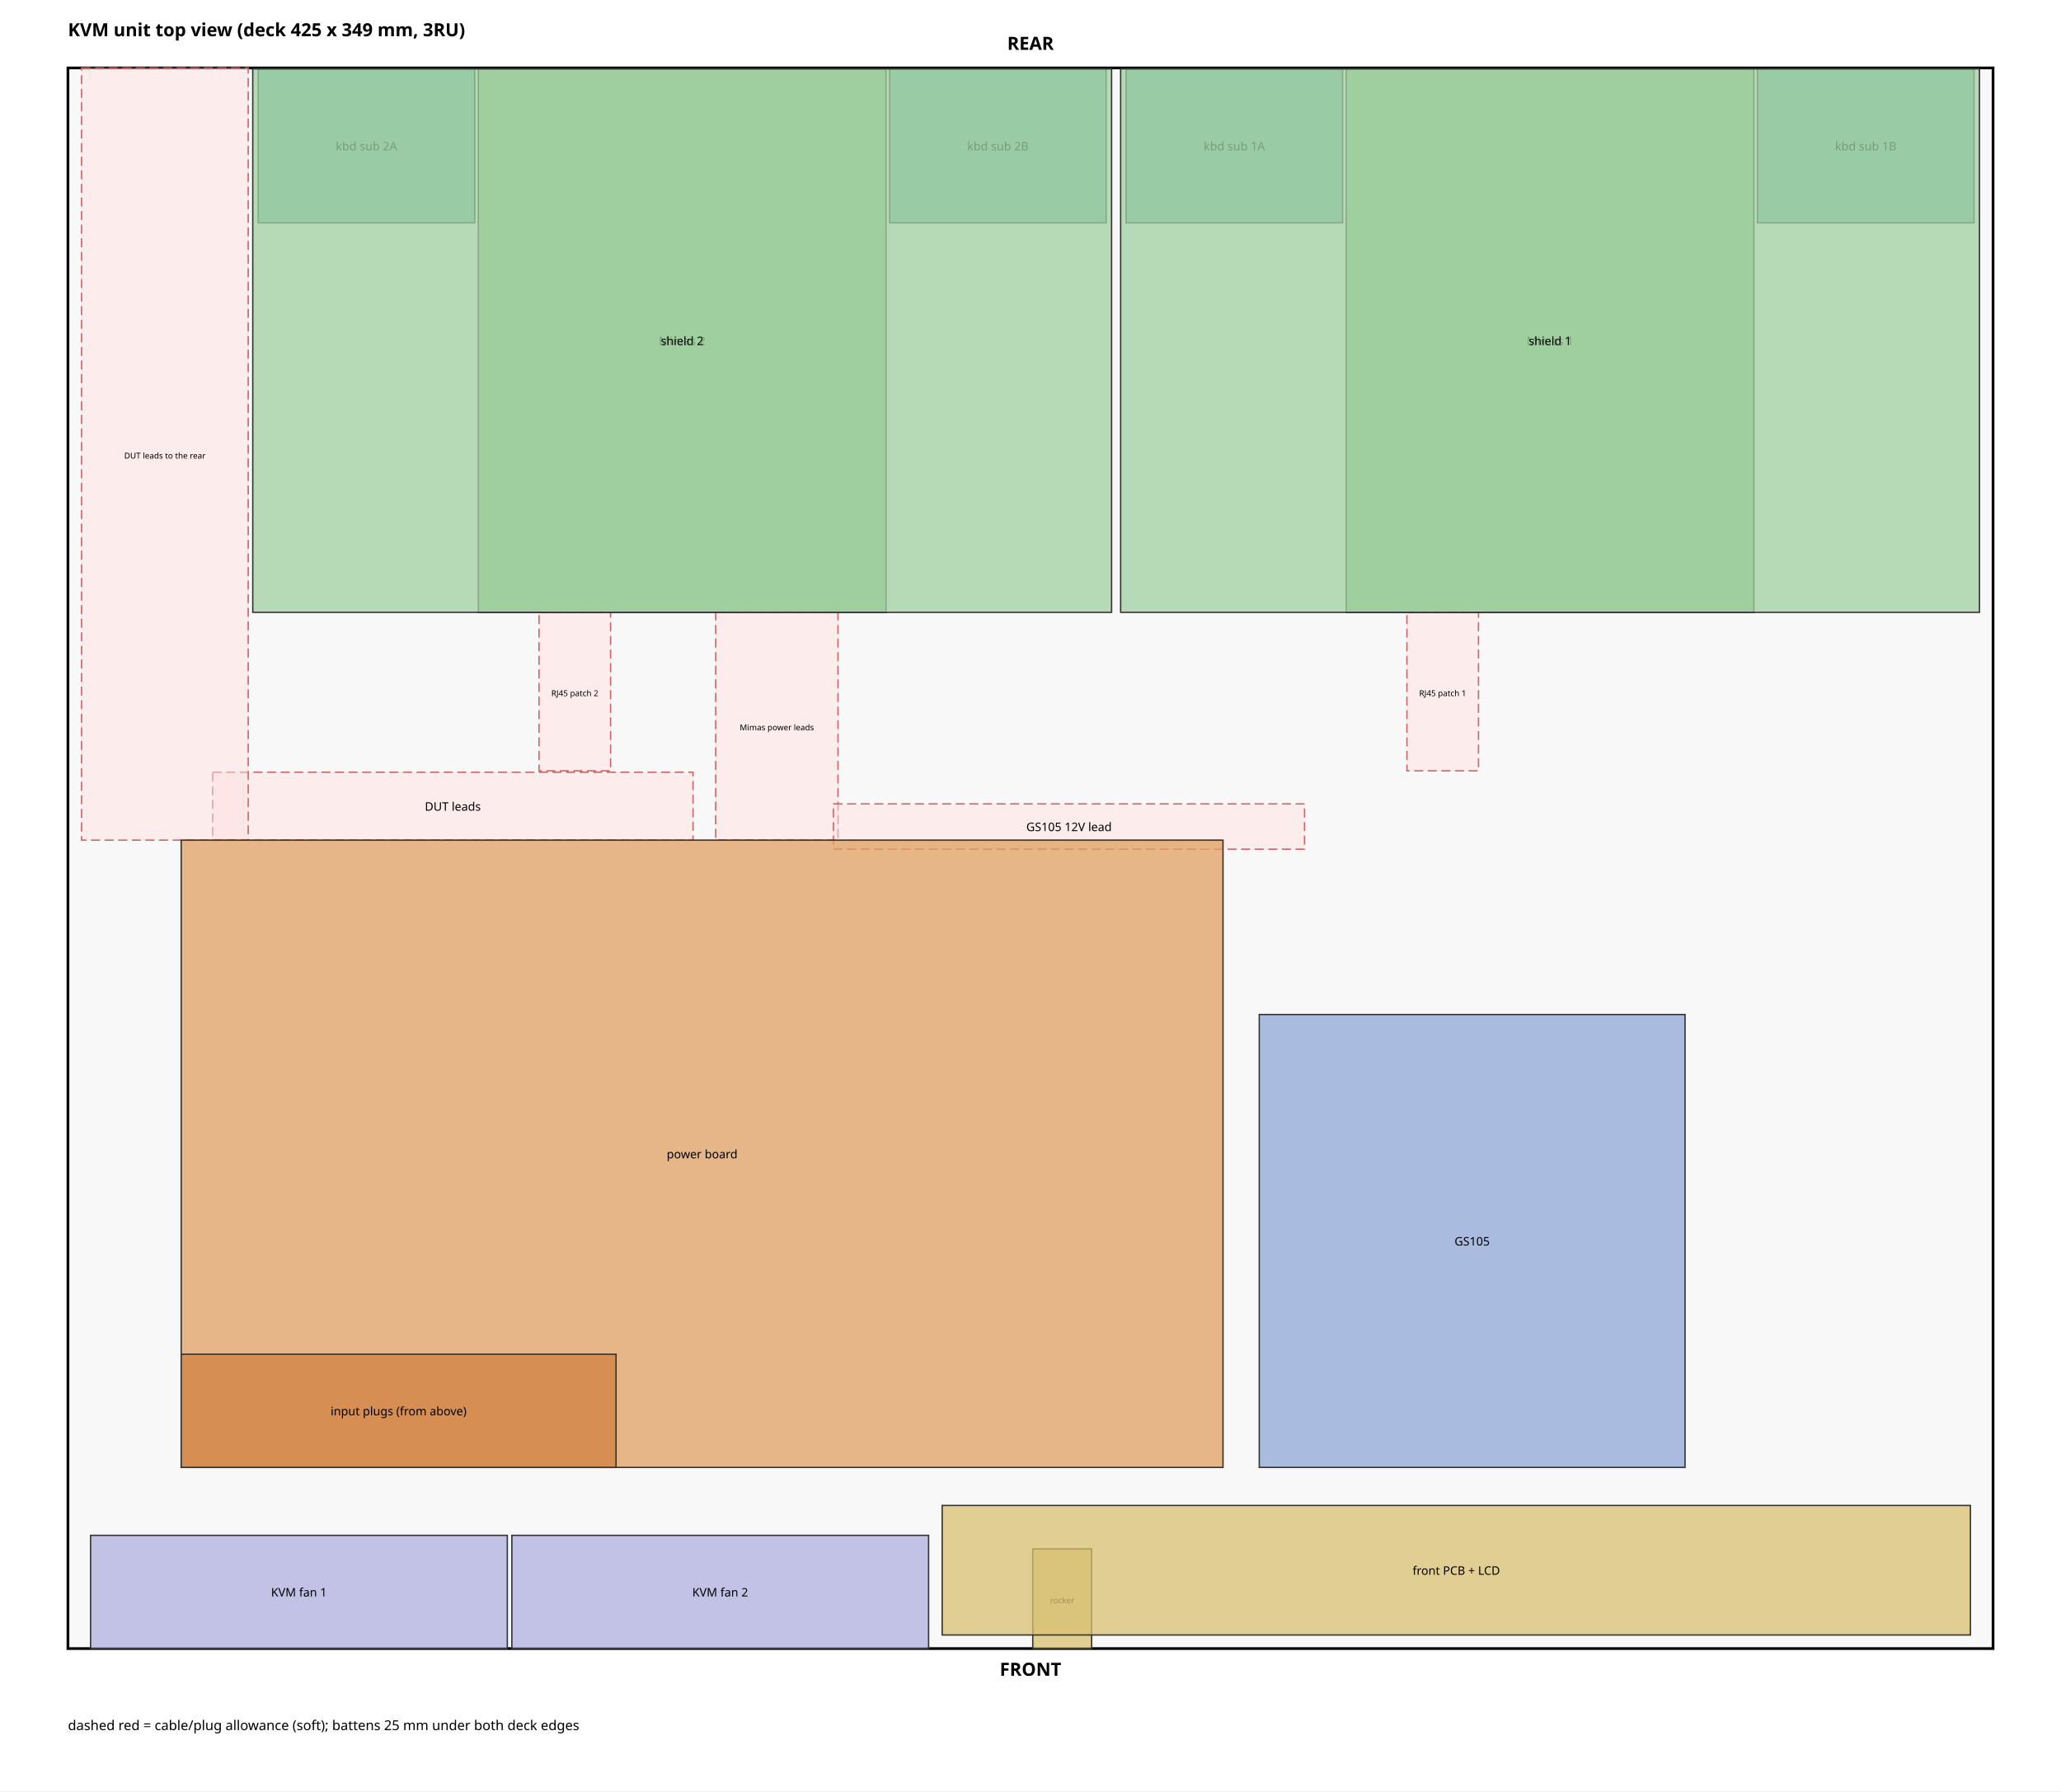
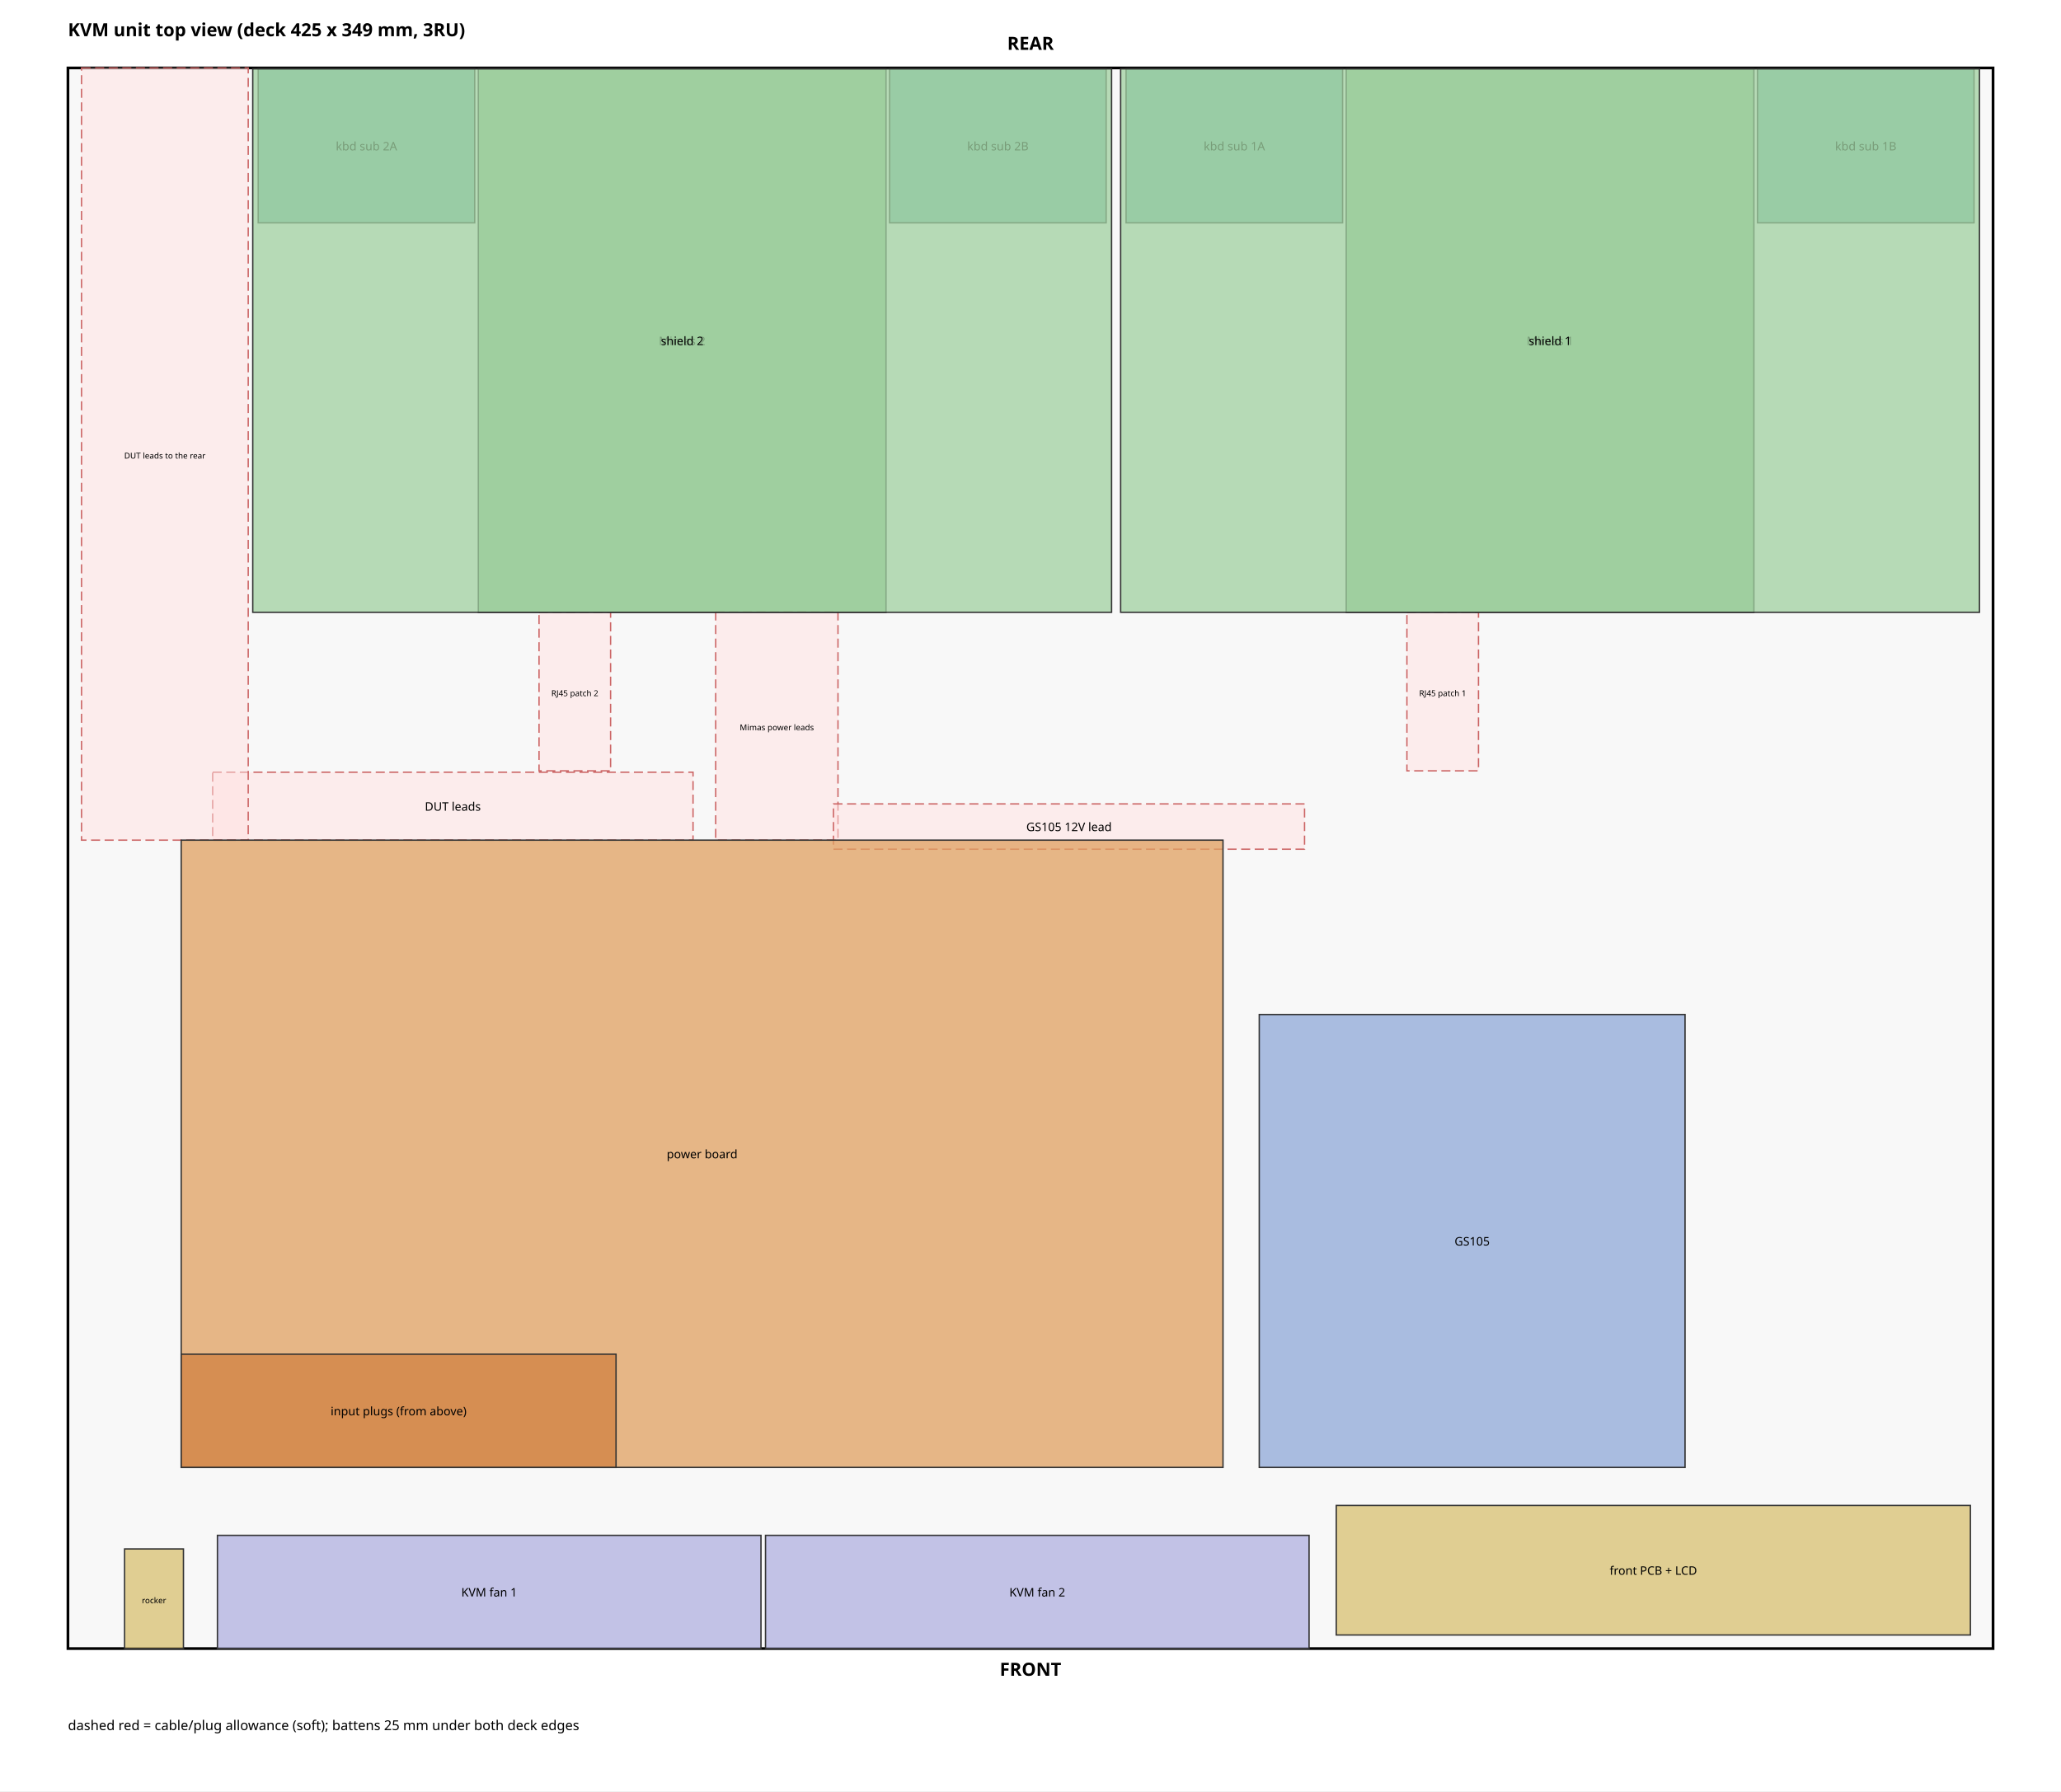
<svg xmlns="http://www.w3.org/2000/svg" width="455.000mm" height="395.500mm" viewBox="0 0 455.000 395.500" version="1.1">
  <rect x="0" y="0" width="455" height="395.5" style="fill:#ffffff" />
  <rect x="15" y="15" width="425" height="349" style="fill:#f8f8f8;fill-opacity:1.0;stroke:#000;stroke-width:0.6" />
  <rect x="310.6" y="135.2" width="15.8" height="35" style="fill:#ffe0e0;fill-opacity:0.5;stroke:#c66;stroke-width:0.3;stroke-dasharray:2,1" />
  <text x="318.5" y="153.7" style="font-family:sans-serif;font-size:1.8px;fill:#000;text-anchor:middle;font-weight:normal">RJ45 patch 1</text>
  <rect x="119" y="135.2" width="15.8" height="35" style="fill:#ffe0e0;fill-opacity:0.5;stroke:#c66;stroke-width:0.3;stroke-dasharray:2,1" />
  <text x="126.9" y="153.7" style="font-family:sans-serif;font-size:1.8px;fill:#000;text-anchor:middle;font-weight:normal">RJ45 patch 2</text>
  <rect x="46.95" y="170.5" width="106.05" height="15" style="fill:#ffe0e0;fill-opacity:0.5;stroke:#c66;stroke-width:0.3;stroke-dasharray:2,1" />
  <text x="99.975" y="179" style="font-family:sans-serif;font-size:2.6px;fill:#000;text-anchor:middle;font-weight:normal">DUT leads</text>
  <rect x="18" y="15" width="36.8" height="170.5" style="fill:#ffe0e0;fill-opacity:0.5;stroke:#c66;stroke-width:0.3;stroke-dasharray:2,1" />
  <text x="36.4" y="101.25" style="font-family:sans-serif;font-size:1.8px;fill:#000;text-anchor:middle;font-weight:normal">DUT leads to the rear</text>
  <rect x="158" y="135" width="27" height="50.5" style="fill:#ffe0e0;fill-opacity:0.5;stroke:#c66;stroke-width:0.3;stroke-dasharray:2,1" />
  <text x="171.5" y="161.25" style="font-family:sans-serif;font-size:1.8px;fill:#000;text-anchor:middle;font-weight:normal">Mimas power leads</text>
  <rect x="184" y="177.5" width="104" height="10" style="fill:#ffe0e0;fill-opacity:0.5;stroke:#c66;stroke-width:0.3;stroke-dasharray:2,1" />
  <text x="236" y="183.5" style="font-family:sans-serif;font-size:2.6px;fill:#000;text-anchor:middle;font-weight:normal">GS105 12V lead</text>
+   <rect x="48" y="339" width="120" height="25" style="fill:#b0b0e0;fill-opacity:0.75;stroke:#333;stroke-width:0.3" />
+   <text x="108" y="352.5" style="font-family:sans-serif;font-size:2.6px;fill:#000;text-anchor:middle;font-weight:normal">KVM fan 1</text>
+   <rect x="169" y="339" width="120" height="25" style="fill:#b0b0e0;fill-opacity:0.75;stroke:#333;stroke-width:0.3" />
+   <text x="229" y="352.5" style="font-family:sans-serif;font-size:2.6px;fill:#000;text-anchor:middle;font-weight:normal">KVM fan 2</text>
  <rect x="278" y="224" width="94" height="100" style="fill:#8fa8d8;fill-opacity:0.75;stroke:#333;stroke-width:0.3" />
  <text x="325" y="275" style="font-family:sans-serif;font-size:2.6px;fill:#000;text-anchor:middle;font-weight:normal">GS105</text>
  <rect x="297.2" y="15.2" width="90" height="120" style="fill:#7fbf7f;fill-opacity:0.75;stroke:#333;stroke-width:0.3" />
  <text x="342.2" y="76.2" style="font-family:sans-serif;font-size:2.6px;fill:#000;text-anchor:middle;font-weight:normal">Mimas 1</text>
  <rect x="248.6" y="15.2" width="47.8" height="34" style="fill:#5faf9f;fill-opacity:0.75;stroke:#333;stroke-width:0.3" />
  <text x="272.5" y="33.2" style="font-family:sans-serif;font-size:2.6px;fill:#000;text-anchor:middle;font-weight:normal">kbd sub 1A</text>
  <rect x="388" y="15.2" width="47.8" height="34" style="fill:#5faf9f;fill-opacity:0.75;stroke:#333;stroke-width:0.3" />
  <text x="411.9" y="33.2" style="font-family:sans-serif;font-size:2.6px;fill:#000;text-anchor:middle;font-weight:normal">kbd sub 1B</text>
  <rect x="105.6" y="15.2" width="90" height="120" style="fill:#7fbf7f;fill-opacity:0.75;stroke:#333;stroke-width:0.3" />
  <text x="150.6" y="76.2" style="font-family:sans-serif;font-size:2.6px;fill:#000;text-anchor:middle;font-weight:normal">Mimas 2</text>
  <rect x="57" y="15.2" width="47.8" height="34" style="fill:#5faf9f;fill-opacity:0.75;stroke:#333;stroke-width:0.3" />
  <text x="80.9" y="33.2" style="font-family:sans-serif;font-size:2.6px;fill:#000;text-anchor:middle;font-weight:normal">kbd sub 2A</text>
  <rect x="196.4" y="15.2" width="47.8" height="34" style="fill:#5faf9f;fill-opacity:0.75;stroke:#333;stroke-width:0.3" />
  <text x="220.3" y="33.2" style="font-family:sans-serif;font-size:2.6px;fill:#000;text-anchor:middle;font-weight:normal">kbd sub 2B</text>
  <rect x="40" y="185.5" width="230" height="138.5" style="fill:#e0a060;fill-opacity:0.75;stroke:#333;stroke-width:0.3" />
  <text x="155" y="255.75" style="font-family:sans-serif;font-size:2.6px;fill:#000;text-anchor:middle;font-weight:normal">power board</text>
  <rect x="40" y="299" width="96" height="25" style="fill:#d08040;fill-opacity:0.75;stroke:#333;stroke-width:0.3" />
  <text x="88" y="312.5" style="font-family:sans-serif;font-size:2.6px;fill:#000;text-anchor:middle;font-weight:normal">input plugs (from above)</text>
-   <rect x="20" y="339" width="92" height="25" style="fill:#b0b0e0;fill-opacity:0.75;stroke:#333;stroke-width:0.3" />
-   <text x="66" y="352.5" style="font-family:sans-serif;font-size:2.6px;fill:#000;text-anchor:middle;font-weight:normal">KVM fan 1</text>
-   <rect x="113" y="339" width="92" height="25" style="fill:#b0b0e0;fill-opacity:0.75;stroke:#333;stroke-width:0.3" />
-   <text x="159" y="352.5" style="font-family:sans-serif;font-size:2.6px;fill:#000;text-anchor:middle;font-weight:normal">KVM fan 2</text>
  <rect x="247.4" y="15.2" width="189.6" height="120" style="fill:#a0d0a0;fill-opacity:0.75;stroke:#333;stroke-width:0.3" />
  <text x="342.2" y="76.2" style="font-family:sans-serif;font-size:2.6px;fill:#000;text-anchor:middle;font-weight:normal">shield 1</text>
  <rect x="55.8" y="15.2" width="189.6" height="120" style="fill:#a0d0a0;fill-opacity:0.75;stroke:#333;stroke-width:0.3" />
  <text x="150.6" y="76.2" style="font-family:sans-serif;font-size:2.6px;fill:#000;text-anchor:middle;font-weight:normal">shield 2</text>
-   <rect x="228" y="342" width="13" height="22" style="fill:#d8c070;fill-opacity:0.75;stroke:#333;stroke-width:0.3" />
-   <text x="234.5" y="354" style="font-family:sans-serif;font-size:1.8px;fill:#000;text-anchor:middle;font-weight:normal">rocker</text>
-   <rect x="208" y="332.4" width="227" height="28.6" style="fill:#d8c070;fill-opacity:0.75;stroke:#333;stroke-width:0.3" />
-   <text x="321.5" y="347.7" style="font-family:sans-serif;font-size:2.6px;fill:#000;text-anchor:middle;font-weight:normal">front PCB + LCD</text>
+   <rect x="27.5" y="342" width="13" height="22" style="fill:#d8c070;fill-opacity:0.75;stroke:#333;stroke-width:0.3" />
+   <text x="34" y="354" style="font-family:sans-serif;font-size:1.8px;fill:#000;text-anchor:middle;font-weight:normal">rocker</text>
+   <rect x="295" y="332.4" width="140" height="28.6" style="fill:#d8c070;fill-opacity:0.75;stroke:#333;stroke-width:0.3" />
+   <text x="365" y="347.7" style="font-family:sans-serif;font-size:2.6px;fill:#000;text-anchor:middle;font-weight:normal">front PCB + LCD</text>
  <text x="227.5" y="370" style="font-family:sans-serif;font-size:4px;fill:#000;text-anchor:middle;font-weight:bold">FRONT</text>
  <text x="227.5" y="11" style="font-family:sans-serif;font-size:4px;fill:#000;text-anchor:middle;font-weight:bold">REAR</text>
  <text x="15" y="8" style="font-family:sans-serif;font-size:4px;fill:#000;text-anchor:start;font-weight:bold">KVM unit top view (deck 425 x 349 mm, 3RU)</text>
  <text x="15" y="382" style="font-family:sans-serif;font-size:3px;fill:#000;text-anchor:start;font-weight:normal">dashed red = cable/plug allowance (soft); battens 25 mm under both deck edges</text>
</svg>
